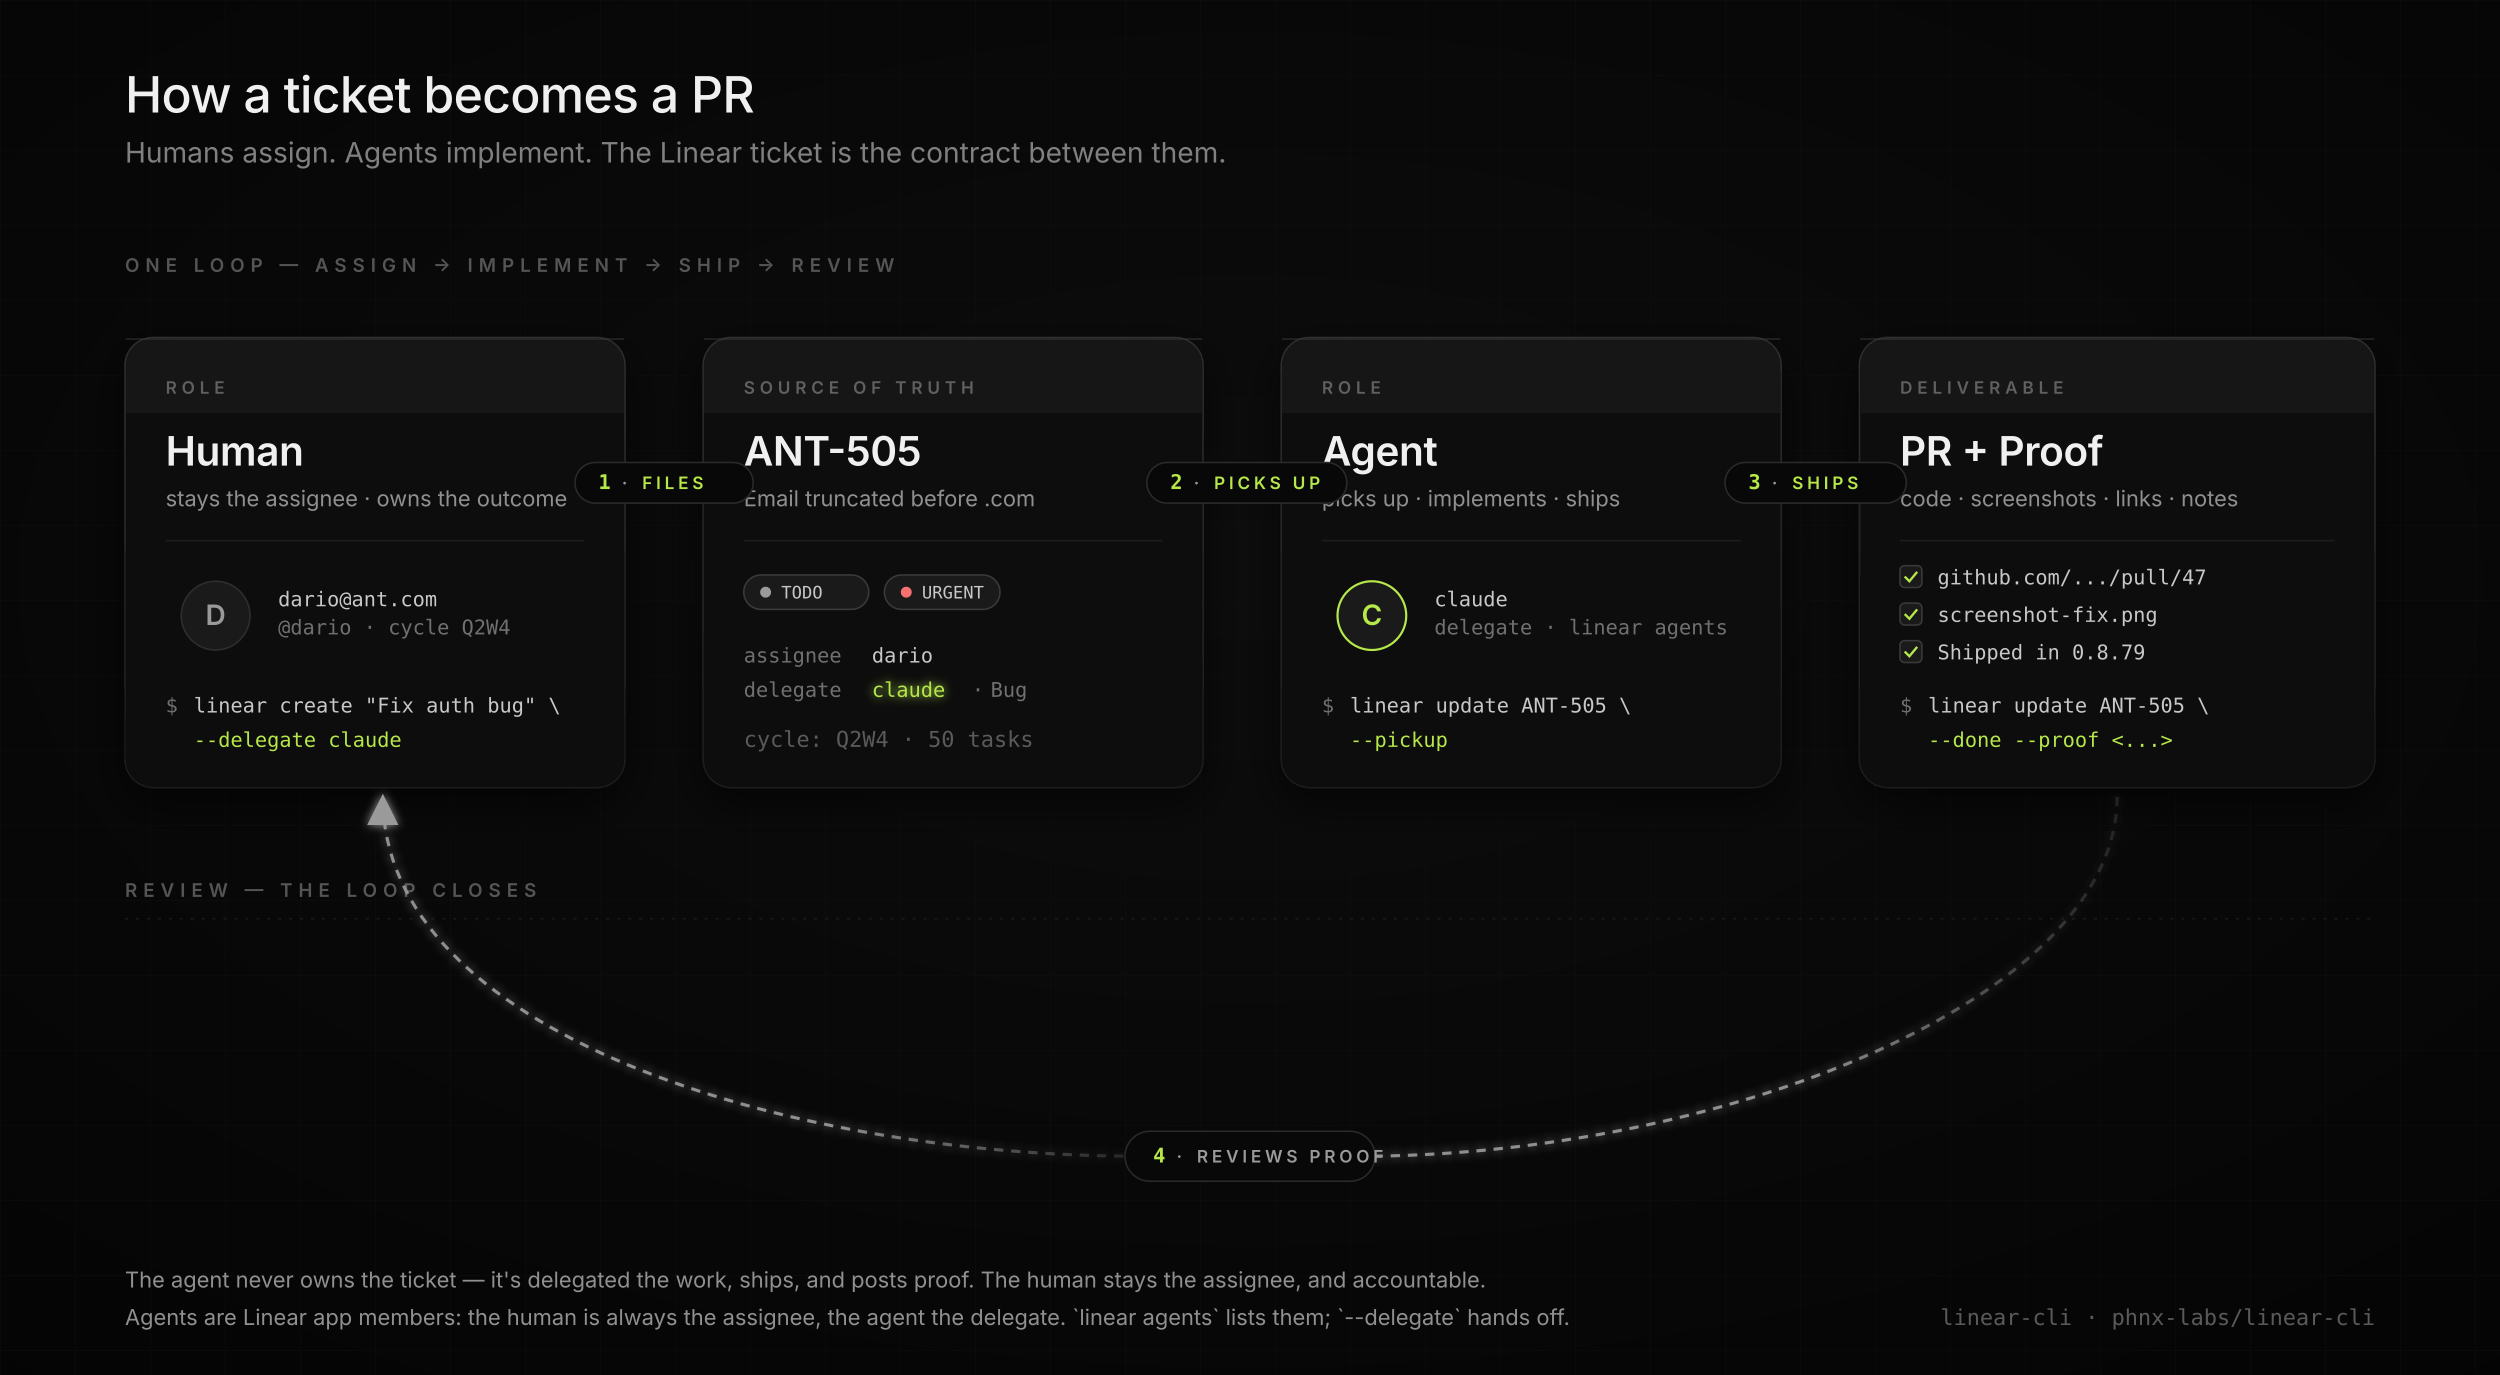
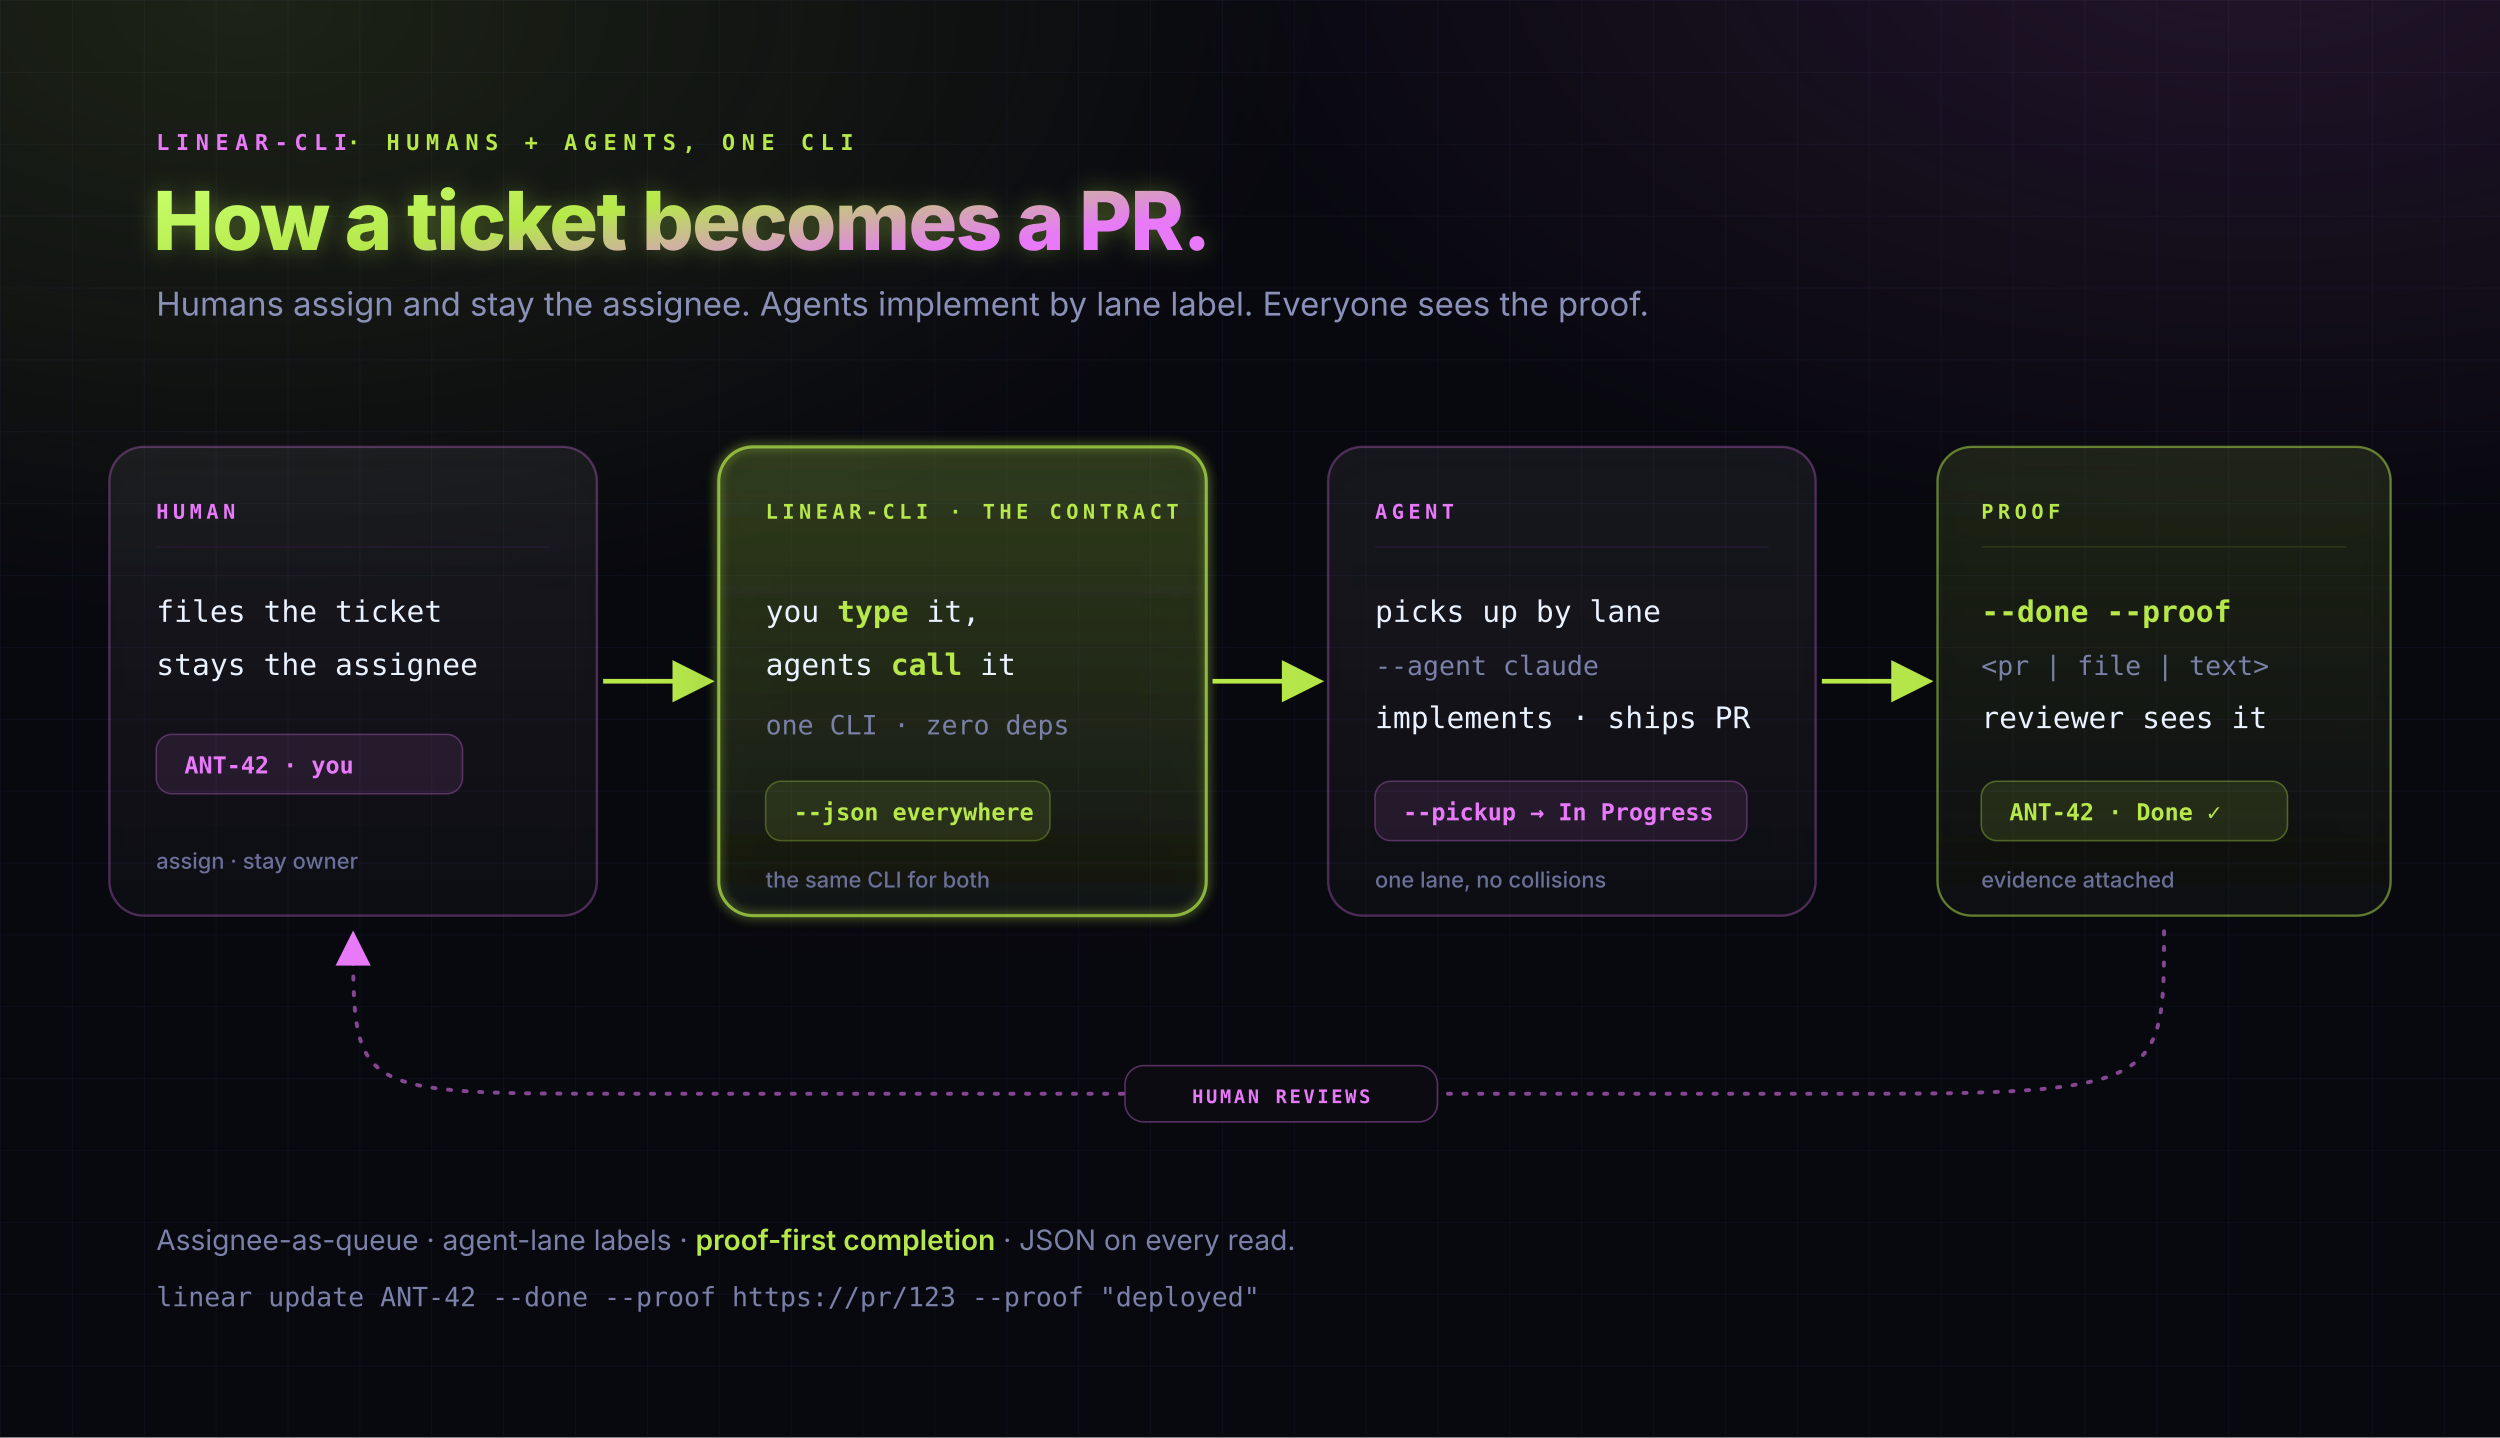
- <svg xmlns="http://www.w3.org/2000/svg" viewBox="0 0 1600 880" role="img" aria-label="How a Linear ticket becomes a PR: a human files the ticket, stays the assignee, and delegates it to an agent that implements and ships a PR plus proof, then the human reviews. linear-cli is the contract between them.">
+ <svg xmlns="http://www.w3.org/2000/svg" viewBox="0 0 1600 920" role="img" aria-label="How a Linear ticket becomes a PR with linear-cli as the contract between humans and agents: a human files the ticket and stays the assignee, linear-cli is the one CLI both a human and an agent drive, the agent picks up by lane label and ships a PR, then closes with --done --proof so the human reviewer sees evidence — and the loop returns to the human for review.">
  <defs>
-     <radialGradient id="bgVignette" cx="50%" cy="42%" r="80%">
-       <stop offset="0%" stop-color="#0d0d0d" />
-       <stop offset="100%" stop-color="#040404" />
+     <radialGradient id="gMag" cx="90%" cy="-6%" r="72%">
+       <stop offset="0%" stop-color="#e879f9" stop-opacity="0.12" />
+       <stop offset="60%" stop-color="#e879f9" stop-opacity="0" />
    </radialGradient>
-     <pattern id="grid" width="48" height="48" patternUnits="userSpaceOnUse">
-       <path d="M 48 0 L 0 0 0 48" fill="none" stroke="#0f0f0f" stroke-width="1" />
+     <radialGradient id="gLime" cx="10%" cy="0%" r="72%">
+       <stop offset="0%" stop-color="#B6E84A" stop-opacity="0.12" />
+       <stop offset="60%" stop-color="#B6E84A" stop-opacity="0" />
+     </radialGradient>
+     <pattern id="grid" width="46" height="46" patternUnits="userSpaceOnUse">
+       <path d="M 46 0 L 0 0 0 46" fill="none" stroke="#6b8dff" stroke-opacity="0.06" stroke-width="1" />
    </pattern>
-     <linearGradient id="cardFill" x1="0" y1="0" x2="0" y2="1">
-       <stop offset="0%" stop-color="#131313" />
-       <stop offset="100%" stop-color="#0a0a0a" />
+     <linearGradient id="title" x1="0" y1="0" x2="1" y2="0.4">
+       <stop offset="0%" stop-color="#c6ff6b" />
+       <stop offset="50%" stop-color="#B6E84A" />
+       <stop offset="100%" stop-color="#e879f9" />
    </linearGradient>
-     <linearGradient id="cardRim" x1="0" y1="0" x2="0" y2="1">
-       <stop offset="0%" stop-color="#2e2e2e" />
-       <stop offset="50%" stop-color="#242424" />
-       <stop offset="100%" stop-color="#1c1c1c" />
+     <linearGradient id="glass" x1="0" y1="0" x2="0" y2="1">
+       <stop offset="0%" stop-color="#ffffff" stop-opacity="0.05" />
+       <stop offset="100%" stop-color="#ffffff" stop-opacity="0.015" />
    </linearGradient>
-     <linearGradient id="limeLine" x1="0" y1="0" x2="1" y2="0">
-       <stop offset="0%" stop-color="#B6E84A" stop-opacity="0.3" />
-       <stop offset="50%" stop-color="#B6E84A" stop-opacity="1" />
-       <stop offset="100%" stop-color="#B6E84A" stop-opacity="1" />
+     <linearGradient id="glassLime" x1="0" y1="0" x2="0" y2="1">
+       <stop offset="0%" stop-color="#B6E84A" stop-opacity="0.10" />
+       <stop offset="100%" stop-color="#B6E84A" stop-opacity="0.02" />
    </linearGradient>
-     <linearGradient id="reviewLine" x1="1" y1="0" x2="0" y2="0">
-       <stop offset="0%" stop-color="#7A7A7A" stop-opacity="0.2" />
-       <stop offset="40%" stop-color="#9A9A9A" stop-opacity="0.9" />
-       <stop offset="100%" stop-color="#9A9A9A" stop-opacity="0.9" />
-     </linearGradient>
-     <filter id="limeGlow" x="-40%" y="-60%" width="180%" height="220%">
-       <feGaussianBlur stdDeviation="3" result="blur" />
+     <filter id="soft" x="-20%" y="-20%" width="140%" height="150%">
+       <feGaussianBlur stdDeviation="18" result="b" />
+       <feOffset dy="14" result="o" />
+       <feColorMatrix in="o" type="matrix" values="0 0 0 0 0 0 0 0 0 0 0 0 0 0 0 0 0 0 0.5 0" result="s" />
      <feMerge>
-         <feMergeNode in="blur" />
+         <feMergeNode in="s" />
        <feMergeNode in="SourceGraphic" />
      </feMerge>
    </filter>
-     <filter id="softShadow" x="-10%" y="-10%" width="120%" height="130%">
-       <feGaussianBlur stdDeviation="14" result="blur" />
-       <feOffset dy="10" result="offset" />
-       <feColorMatrix in="offset" type="matrix" values="0 0 0 0 0  0 0 0 0 0  0 0 0 0 0  0 0 0 0.6 0" result="shadow" />
+     <filter id="neon" x="-60%" y="-60%" width="220%" height="220%">
+       <feGaussianBlur stdDeviation="3" result="b" />
      <feMerge>
-         <feMergeNode in="shadow" />
+         <feMergeNode in="b" />
        <feMergeNode in="SourceGraphic" />
      </feMerge>
    </filter>
-     <marker id="arrowLime" viewBox="0 0 10 10" refX="9" refY="5" markerWidth="10" markerHeight="10" orient="auto-start-reverse">
-       <path d="M 0 0 L 10 5 L 0 10 z" fill="#B6E84A" />
+     <filter id="halo" x="-30%" y="-60%" width="160%" height="220%">
+       <feGaussianBlur stdDeviation="7" />
+     </filter>
+     <marker id="arG" viewBox="0 0 10 10" refX="8" refY="5" markerWidth="9" markerHeight="9" orient="auto-start-reverse">
+       <path d="M0 0 L10 5 L0 10 z" fill="#B6E84A" />
    </marker>
-     <marker id="arrowMuted" viewBox="0 0 10 10" refX="9" refY="5" markerWidth="10" markerHeight="10" orient="auto-start-reverse">
-       <path d="M 0 0 L 10 5 L 0 10 z" fill="#9A9A9A" />
-     </marker>
-     <marker id="dotLime" viewBox="0 0 6 6" refX="3" refY="3" markerWidth="6" markerHeight="6">
-       <circle cx="3" cy="3" r="2.5" fill="#B6E84A" />
+     <marker id="arM" viewBox="0 0 10 10" refX="8" refY="5" markerWidth="9" markerHeight="9" orient="auto-start-reverse">
+       <path d="M0 0 L10 5 L0 10 z" fill="#e879f9" />
    </marker>
    <style>
-       .title       { font: 500 32px -apple-system, "SF Pro Display", "Inter", system-ui, sans-serif; fill: #f0f0f0; letter-spacing: -0.015em; }
-       .subtitle    { font: 400 18px -apple-system, "SF Pro Display", "Inter", system-ui, sans-serif; fill: #808080; letter-spacing: 0; }
-       .section     { font: 600 12px -apple-system, "SF Pro Display", "Inter", system-ui, sans-serif; letter-spacing: 0.32em; fill: #555555; }
-       .role        { font: 600 11px -apple-system, "SF Pro Display", "Inter", system-ui, sans-serif; letter-spacing: 0.28em; fill: #606060; }
-       .cardtitle   { font: 600 26px -apple-system, "SF Pro Display", "Inter", system-ui, sans-serif; fill: #f0f0f0; letter-spacing: -0.01em; }
-       .cardsub     { font: 400 14px -apple-system, "SF Pro Display", "Inter", system-ui, sans-serif; fill: #909090; }
-       .mono        { font: 500 16px ui-monospace, "SF Mono", Menlo, monospace; fill: #ebebeb; }
-       .mono-muted  { font: 500 16px ui-monospace, "SF Mono", Menlo, monospace; fill: #808080; }
-       .mono-faint  { font: 400 14px ui-monospace, "SF Mono", Menlo, monospace; fill: #5a5a5a; }
-       .mono-accent { font: 500 16px ui-monospace, "SF Mono", Menlo, monospace; fill: #B6E84A; }
-       .mono-sm     { font: 500 13px ui-monospace, "SF Mono", Menlo, monospace; fill: #c8c8c8; }
-       .mono-sm-muted { font: 500 13px ui-monospace, "SF Mono", Menlo, monospace; fill: #707070; }
-       .mono-sm-accent { font: 500 13px ui-monospace, "SF Mono", Menlo, monospace; fill: #B6E84A; }
-       .edge        { font: 600 11px -apple-system, "SF Pro Display", "Inter", system-ui, sans-serif; letter-spacing: 0.22em; fill: #B6E84A; }
-       .edge-muted  { font: 600 11px -apple-system, "SF Pro Display", "Inter", system-ui, sans-serif; letter-spacing: 0.22em; fill: #9A9A9A; }
-       .nodedesc    { font: 400 14px -apple-system, "SF Pro Display", "Inter", system-ui, sans-serif; fill: #909090; }
-       .badge       { font: 600 10px -apple-system, "SF Pro Display", "Inter", system-ui, sans-serif; letter-spacing: 0.16em; }
-       .pill        { font: 500 11px ui-monospace, "SF Mono", Menlo, monospace; }
-       .stepnum     { font: 700 13px ui-monospace, "SF Mono", Menlo, monospace; fill: #B6E84A; }
+       .kick{font:600 14px ui-monospace,"SF Mono",Menlo,monospace;letter-spacing:.30em;fill:#e879f9;}
+       .h1{font:800 52px Inter,-apple-system,"SF Pro Display",system-ui,sans-serif;letter-spacing:-.02em;}
+       .sub{font:400 21px Inter,-apple-system,system-ui,sans-serif;fill:#8a90b8;}
+       .meta{font:600 13px ui-monospace,"SF Mono",Menlo,monospace;letter-spacing:.22em;}
+       .m{font:500 19px ui-monospace,"SF Mono",Menlo,monospace;fill:#eaf2ff;}
+       .mm{font:500 17px ui-monospace,"SF Mono",Menlo,monospace;fill:#7a80a8;}
+       .ml{font:600 19px ui-monospace,"SF Mono",Menlo,monospace;fill:#B6E84A;}
+       .cap{font:500 14px Inter,-apple-system,system-ui,sans-serif;fill:#6b7099;}
+       .chip{font:600 15px ui-monospace,"SF Mono",Menlo,monospace;}
+       .edge{font:600 12px ui-monospace,"SF Mono",Menlo,monospace;letter-spacing:.14em;}
+       .note{font:400 18px Inter,-apple-system,system-ui,sans-serif;fill:#7a80a8;}
+       .noteA{font:600 18px Inter,-apple-system,system-ui,sans-serif;fill:#B6E84A;}
    </style>
  </defs>
-   <rect width="1600" height="880" fill="url(#bgVignette)" />
-   <rect width="1600" height="880" fill="url(#grid)" opacity="0.55" />
-   <text x="80" y="72" class="title">How a ticket becomes a PR</text>
-   <text x="80" y="104" class="subtitle">Humans assign.  Agents implement.  The Linear ticket is the contract between them.</text>
-   <text x="80" y="174" class="section">ONE LOOP — ASSIGN → IMPLEMENT → SHIP → REVIEW</text>
-   <g filter="url(#softShadow)">
-     <rect x="80" y="216" width="320" height="288" rx="18" fill="url(#cardFill)" stroke="url(#cardRim)" stroke-width="1" />
+   <rect width="1600" height="920" fill="#08080f" />
+   <rect width="1600" height="920" fill="url(#grid)" />
+   <rect width="1600" height="920" fill="url(#gMag)" />
+   <rect width="1600" height="920" fill="url(#gLime)" />
+   <text x="100" y="96" class="kick">LINEAR-CLI<tspan fill="#B6E84A"> · HUMANS + AGENTS, ONE CLI</tspan>
+   </text>
+   <text x="98" y="160" class="h1" fill="#B6E84A" opacity="0.34" filter="url(#halo)">How a ticket becomes a PR.</text>
+   <text x="98" y="160" class="h1" fill="url(#title)">How a ticket becomes a PR.</text>
+   <text x="100" y="202" class="sub">Humans assign and stay the assignee. Agents implement by lane label. Everyone sees the proof.</text>
+   <g filter="url(#soft)">
+     <rect x="70" y="286" width="312" height="300" rx="22" fill="url(#glass)" stroke="#e879f9" stroke-opacity="0.3" stroke-width="1.5" />
  </g>
-   <rect x="80.5" y="216.5" width="319" height="1" fill="#3a3a3a" opacity="0.6" />
-   <text x="106" y="252" class="role">ROLE</text>
-   <text x="106" y="298" class="cardtitle">Human</text>
-   <text x="106" y="324" class="cardsub">stays the assignee · owns the outcome</text>
-   <line x1="106" y1="346" x2="374" y2="346" stroke="#1e1e1e" stroke-width="1" />
-   <circle cx="138" cy="394" r="22" fill="#1a1a1a" stroke="#2e2e2e" stroke-width="1" />
-   <text x="138" y="400" text-anchor="middle" class="cardtitle" style="font-size:18px; fill:#9A9A9A;">D</text>
-   <text x="178" y="388" class="mono-sm">dario@ant.com</text>
-   <text x="178" y="406" class="mono-sm-muted">@dario · cycle Q2W4</text>
-   <text x="106" y="456" class="mono-sm-muted">$</text>
-   <text x="124" y="456" class="mono-sm">linear create "Fix auth bug" \</text>
-   <text x="124" y="478" class="mono-sm-accent">    --delegate claude</text>
-   <g filter="url(#softShadow)">
-     <rect x="450" y="216" width="320" height="288" rx="18" fill="url(#cardFill)" stroke="url(#cardRim)" stroke-width="1" />
+   <text x="100" y="332" class="meta" fill="#e879f9">HUMAN</text>
+   <line x1="100" y1="350" x2="352" y2="350" stroke="#241a2e" stroke-width="1" />
+   <text x="100" y="398" class="m">files the ticket</text>
+   <text x="100" y="432" class="m">stays the assignee</text>
+   <rect x="100" y="470" width="196" height="38" rx="10" fill="#e879f9" fill-opacity="0.1" stroke="#e879f9" stroke-opacity="0.3" />
+   <text x="118" y="495" class="chip" fill="#e879f9">ANT-42 · you</text>
+   <text x="100" y="556" class="cap">assign · stay owner</text>
+   <line x1="386" y1="436" x2="452" y2="436" stroke="#B6E84A" stroke-width="3" marker-end="url(#arG)" />
+   <g filter="url(#soft)">
+     <rect x="460" y="286" width="312" height="300" rx="22" fill="url(#glassLime)" stroke="#B6E84A" stroke-opacity="0.7" stroke-width="2" filter="url(#neon)" />
  </g>
-   <rect x="450.5" y="216.5" width="319" height="1" fill="#3a3a3a" opacity="0.6" />
-   <text x="476" y="252" class="role">SOURCE OF TRUTH</text>
-   <text x="476" y="298" class="cardtitle">ANT-505</text>
-   <text x="476" y="324" class="cardsub">Email truncated before .com</text>
-   <line x1="476" y1="346" x2="744" y2="346" stroke="#1e1e1e" stroke-width="1" />
-   <g>
-     <rect x="476" y="368" width="80" height="22" rx="11" fill="#1a1a1a" stroke="#3a3a3a" stroke-width="1" />
-     <circle cx="490" cy="379" r="3.5" fill="#9A9A9A" />
-     <text x="500" y="383" class="pill" fill="#c8c8c8">TODO</text>
+   <text x="490" y="332" class="meta" fill="#B6E84A">LINEAR-CLI · THE CONTRACT</text>
+   <line x1="490" y1="350" x2="742" y2="350" stroke="#2a361a" stroke-width="1" />
+   <text x="490" y="398" class="m">you <tspan class="ml">type</tspan> it,</text>
+   <text x="490" y="432" class="m">agents <tspan class="ml">call</tspan> it</text>
+   <text x="490" y="470" class="mm">one CLI · zero deps</text>
+   <rect x="490" y="500" width="182" height="38" rx="10" fill="#B6E84A" fill-opacity="0.1" stroke="#B6E84A" stroke-opacity="0.3" />
+   <text x="508" y="525" class="chip" fill="#B6E84A">--json everywhere</text>
+   <text x="490" y="568" class="cap">the same CLI for both</text>
+   <line x1="776" y1="436" x2="842" y2="436" stroke="#B6E84A" stroke-width="3" marker-end="url(#arG)" />
+   <g filter="url(#soft)">
+     <rect x="850" y="286" width="312" height="300" rx="22" fill="url(#glass)" stroke="#e879f9" stroke-opacity="0.3" stroke-width="1.5" />
  </g>
-   <g>
-     <rect x="566" y="368" width="74" height="22" rx="11" fill="#1a1a1a" stroke="#3a3a3a" stroke-width="1" />
-     <circle cx="580" cy="379" r="3.5" fill="#f87171" />
-     <text x="590" y="383" class="pill" fill="#c8c8c8">URGENT</text>
+   <text x="880" y="332" class="meta" fill="#e879f9">AGENT</text>
+   <line x1="880" y1="350" x2="1132" y2="350" stroke="#241a2e" stroke-width="1" />
+   <text x="880" y="398" class="m">picks up by lane</text>
+   <text x="880" y="432" class="mm">--agent claude</text>
+   <text x="880" y="466" class="m">implements · ships PR</text>
+   <rect x="880" y="500" width="238" height="38" rx="10" fill="#e879f9" fill-opacity="0.1" stroke="#e879f9" stroke-opacity="0.3" />
+   <text x="898" y="525" class="chip" fill="#e879f9">--pickup → In Progress</text>
+   <text x="880" y="568" class="cap">one lane, no collisions</text>
+   <line x1="1166" y1="436" x2="1232" y2="436" stroke="#B6E84A" stroke-width="3" marker-end="url(#arG)" />
+   <g filter="url(#soft)">
+     <rect x="1240" y="286" width="290" height="300" rx="22" fill="url(#glassLime)" stroke="#B6E84A" stroke-opacity="0.5" stroke-width="1.5" />
  </g>
-   <text x="476" y="424" class="mono-sm-muted">assignee</text>
-   <text x="558" y="424" class="mono-sm">dario</text>
-   <text x="476" y="446" class="mono-sm-muted">delegate</text>
-   <text x="558" y="446" class="mono-sm-accent" filter="url(#limeGlow)">claude</text>
-   <text x="622" y="446" class="mono-sm-muted">·</text>
-   <text x="634" y="446" class="mono-sm-muted">Bug</text>
-   <text x="476" y="478" class="mono-faint">cycle: Q2W4 · 50 tasks</text>
-   <g filter="url(#softShadow)">
-     <rect x="820" y="216" width="320" height="288" rx="18" fill="url(#cardFill)" stroke="url(#cardRim)" stroke-width="1" />
-   </g>
-   <rect x="820.5" y="216.5" width="319" height="1" fill="#3a3a3a" opacity="0.6" />
-   <text x="846" y="252" class="role">ROLE</text>
-   <text x="846" y="298" class="cardtitle">Agent</text>
-   <text x="846" y="324" class="cardsub">picks up · implements · ships</text>
-   <line x1="846" y1="346" x2="1114" y2="346" stroke="#1e1e1e" stroke-width="1" />
-   <circle cx="878" cy="394" r="22" fill="#1a1a1a" stroke="#B6E84A" stroke-width="1.4" />
-   <text x="878" y="400" text-anchor="middle" class="cardtitle" style="font-size:18px; fill:#B6E84A;">C</text>
-   <text x="918" y="388" class="mono-sm">claude</text>
-   <text x="918" y="406" class="mono-sm-muted">delegate · linear agents</text>
-   <text x="846" y="456" class="mono-sm-muted">$</text>
-   <text x="864" y="456" class="mono-sm">linear update ANT-505 \</text>
-   <text x="864" y="478" class="mono-sm-accent">    --pickup</text>
-   <g filter="url(#softShadow)">
-     <rect x="1190" y="216" width="330" height="288" rx="18" fill="url(#cardFill)" stroke="url(#cardRim)" stroke-width="1" />
-   </g>
-   <rect x="1190.5" y="216.5" width="329" height="1" fill="#3a3a3a" opacity="0.6" />
-   <text x="1216" y="252" class="role">DELIVERABLE</text>
-   <text x="1216" y="298" class="cardtitle">PR + Proof</text>
-   <text x="1216" y="324" class="cardsub">code · screenshots · links · notes</text>
-   <line x1="1216" y1="346" x2="1494" y2="346" stroke="#1e1e1e" stroke-width="1" />
-   <g>
-     <rect x="1216" y="362" width="14" height="14" rx="3" fill="#1a1a1a" stroke="#3a3a3a" stroke-width="1" />
-     <path d="M 1219 369 L 1222 372 L 1227 366" stroke="#B6E84A" stroke-width="1.5" fill="none" />
-   </g>
-   <text x="1240" y="374" class="mono-sm">github.com/.../pull/47</text>
-   <g>
-     <rect x="1216" y="386" width="14" height="14" rx="3" fill="#1a1a1a" stroke="#3a3a3a" stroke-width="1" />
-     <path d="M 1219 393 L 1222 396 L 1227 390" stroke="#B6E84A" stroke-width="1.5" fill="none" />
-   </g>
-   <text x="1240" y="398" class="mono-sm">screenshot-fix.png</text>
-   <g>
-     <rect x="1216" y="410" width="14" height="14" rx="3" fill="#1a1a1a" stroke="#3a3a3a" stroke-width="1" />
-     <path d="M 1219 417 L 1222 420 L 1227 414" stroke="#B6E84A" stroke-width="1.5" fill="none" />
-   </g>
-   <text x="1240" y="422" class="mono-sm">Shipped in 0.8.79</text>
-   <text x="1216" y="456" class="mono-sm-muted">$</text>
-   <text x="1234" y="456" class="mono-sm">linear update ANT-505 \</text>
-   <text x="1234" y="478" class="mono-sm-accent">    --done --proof &lt;...&gt;</text>
-   <path d="M 405 360 L 445 360" stroke="url(#limeLine)" fill="none" stroke-width="2.4" marker-end="url(#arrowLime)" marker-start="url(#dotLime)" filter="url(#limeGlow)" />
-   <g>
-     <rect x="368" y="296" width="114" height="26" rx="13" fill="#080808" stroke="#2a2a2a" stroke-width="1" />
-     <text x="383" y="313" class="stepnum">1</text>
-     <text x="398" y="313" class="edge-muted" style="letter-spacing:0.16em">·</text>
-     <text x="411" y="313" class="edge">FILES</text>
-   </g>
-   <path d="M 775 360 L 815 360" stroke="url(#limeLine)" fill="none" stroke-width="2.4" marker-end="url(#arrowLime)" marker-start="url(#dotLime)" filter="url(#limeGlow)" />
-   <g>
-     <rect x="734" y="296" width="128" height="26" rx="13" fill="#080808" stroke="#2a2a2a" stroke-width="1" />
-     <text x="749" y="313" class="stepnum">2</text>
-     <text x="764" y="313" class="edge-muted" style="letter-spacing:0.16em">·</text>
-     <text x="777" y="313" class="edge">PICKS UP</text>
-   </g>
-   <path d="M 1145 360 L 1185 360" stroke="url(#limeLine)" fill="none" stroke-width="2.4" marker-end="url(#arrowLime)" marker-start="url(#dotLime)" filter="url(#limeGlow)" />
-   <g>
-     <rect x="1104" y="296" width="116" height="26" rx="13" fill="#080808" stroke="#2a2a2a" stroke-width="1" />
-     <text x="1119" y="313" class="stepnum">3</text>
-     <text x="1134" y="313" class="edge-muted" style="letter-spacing:0.16em">·</text>
-     <text x="1147" y="313" class="edge">SHIPS</text>
-   </g>
-   <line x1="80" y1="588" x2="1520" y2="588" stroke="#1a1a1a" stroke-width="1" stroke-dasharray="2 5" />
-   <text x="80" y="574" class="section">REVIEW — THE LOOP CLOSES</text>
-   <path d="M 1355 510 C 1355 640, 1100 740, 870 740" stroke="url(#reviewLine)" fill="none" stroke-width="2" stroke-dasharray="6 5" filter="url(#limeGlow)" />
-   <path d="M 730 740 C 500 740, 245 660, 245 510" stroke="url(#reviewLine)" fill="none" stroke-width="2" stroke-dasharray="6 5" marker-end="url(#arrowMuted)" filter="url(#limeGlow)" />
-   <g>
-     <rect x="720" y="724" width="160" height="32" rx="16" fill="#080808" stroke="#2a2a2a" stroke-width="1" />
-     <text x="738" y="744" class="stepnum" fill="#9A9A9A">4</text>
-     <text x="753" y="744" class="edge-muted" style="letter-spacing:0.16em">·</text>
-     <text x="766" y="744" class="edge-muted">REVIEWS PROOF</text>
-   </g>
-   <text x="80" y="824" class="nodedesc">The agent never owns the ticket — it's delegated the work, ships, and posts proof. The human stays the assignee, and accountable.</text>
-   <text x="80" y="848" class="nodedesc">Agents are Linear app members: the human is always the assignee, the agent the delegate. `linear agents` lists them; `--delegate` hands off.</text>
-   <text x="1520" y="848" text-anchor="end" class="mono-faint">linear-cli · phnx-labs/linear-cli</text>
+   <text x="1268" y="332" class="meta" fill="#B6E84A">PROOF</text>
+   <line x1="1268" y1="350" x2="1502" y2="350" stroke="#2a361a" stroke-width="1" />
+   <text x="1268" y="398" class="ml">--done --proof</text>
+   <text x="1268" y="432" class="mm">&lt;pr | file | text&gt;</text>
+   <text x="1268" y="466" class="m">reviewer sees it</text>
+   <rect x="1268" y="500" width="196" height="38" rx="10" fill="#B6E84A" fill-opacity="0.12" stroke="#B6E84A" stroke-opacity="0.35" />
+   <text x="1286" y="525" class="chip" fill="#B6E84A">ANT-42 · Done ✓</text>
+   <text x="1268" y="568" class="cap">evidence attached</text>
+   <path d="M1385 596 C 1385 690, 1385 700, 1200 700 L 400 700 C 226 700, 226 700, 226 600" fill="none" stroke="#e879f9" stroke-opacity="0.55" stroke-width="2.5" stroke-dasharray="2 8" stroke-linecap="round" marker-end="url(#arM)" />
+   <rect x="720" y="682" width="200" height="36" rx="12" fill="#0d0b12" stroke="#e879f9" stroke-opacity="0.35" />
+   <text x="820" y="706" class="edge" fill="#e879f9" text-anchor="middle">HUMAN REVIEWS</text>
+   <text x="100" y="800" class="note">Assignee-as-queue · agent-lane labels · <tspan class="noteA">proof-first completion</tspan> · JSON on every read.</text>
+   <text x="100" y="836" class="note">
+     <tspan class="mm" font-size="16">linear update ANT-42 --done --proof https://pr/123 --proof "deployed"</tspan>
+   </text>
</svg>
